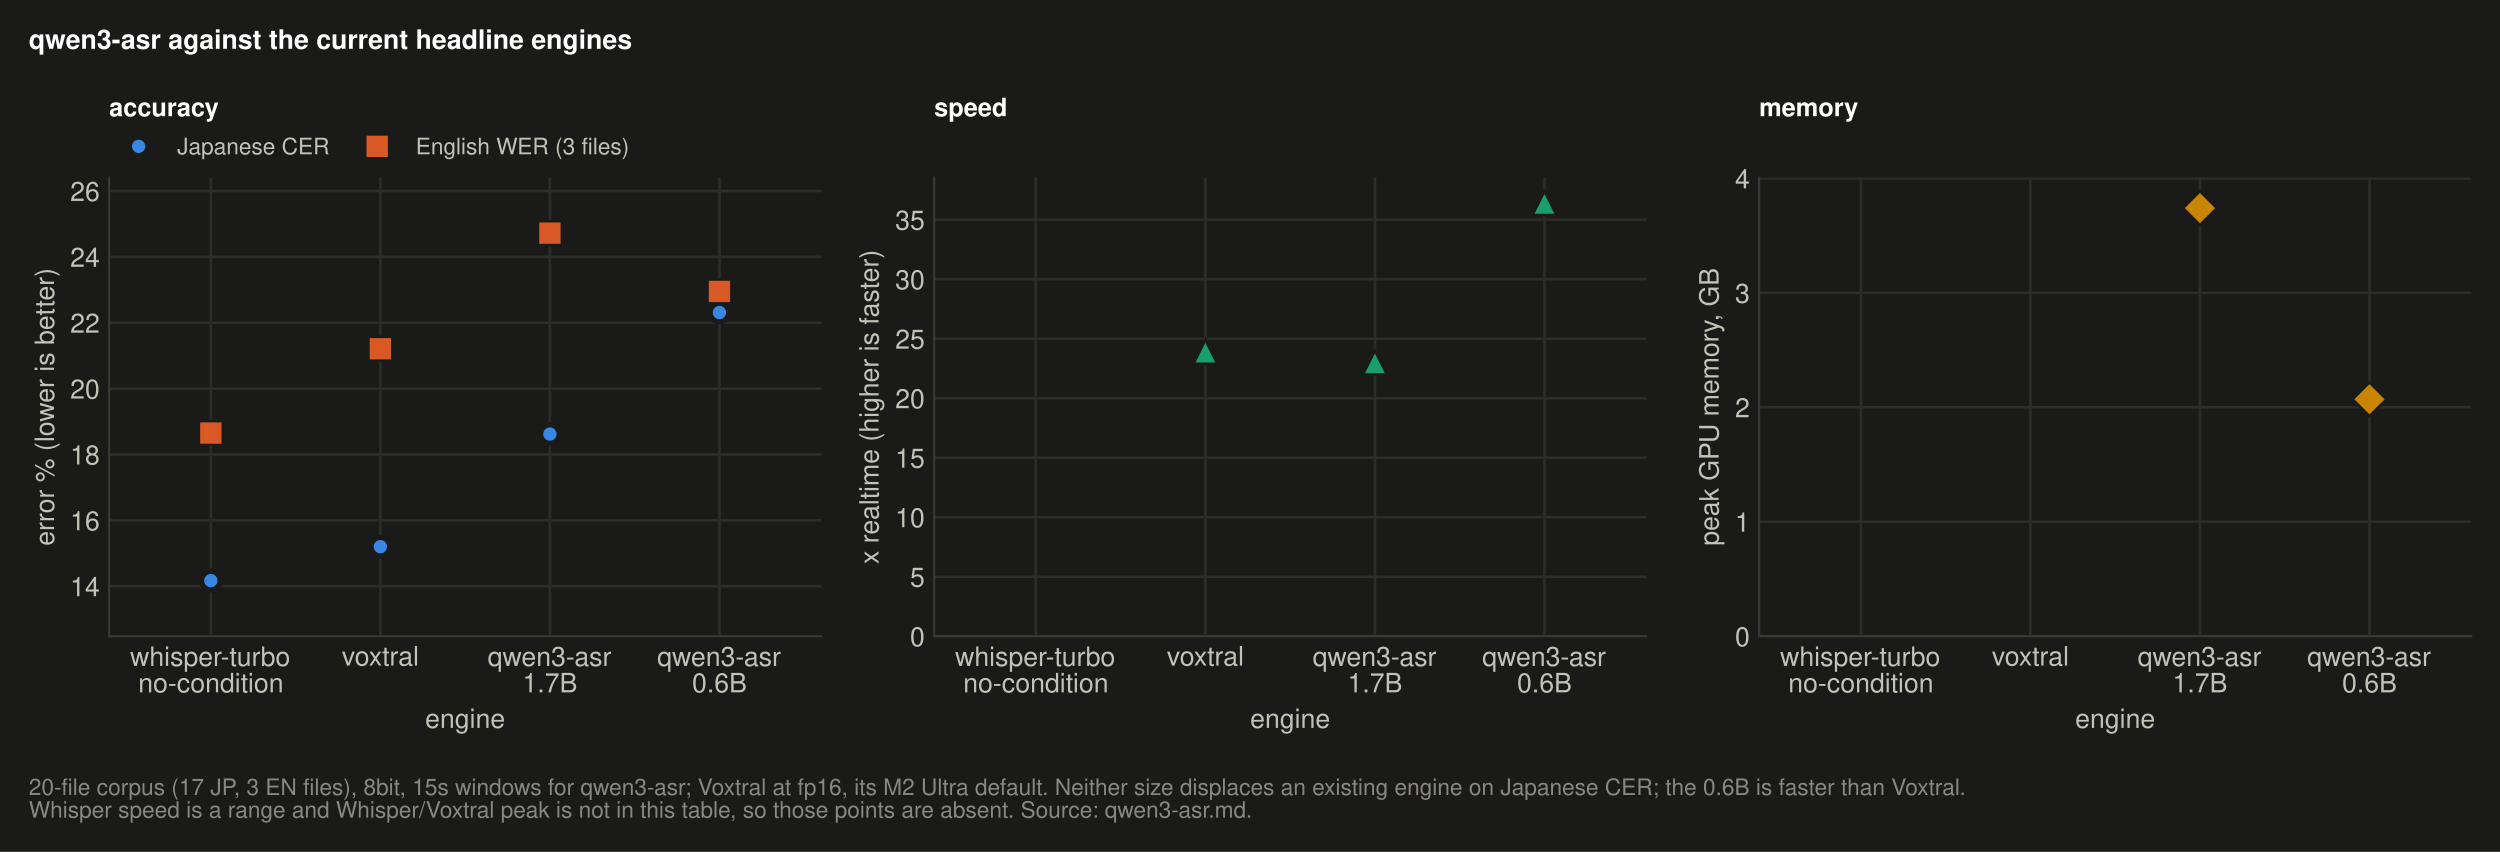
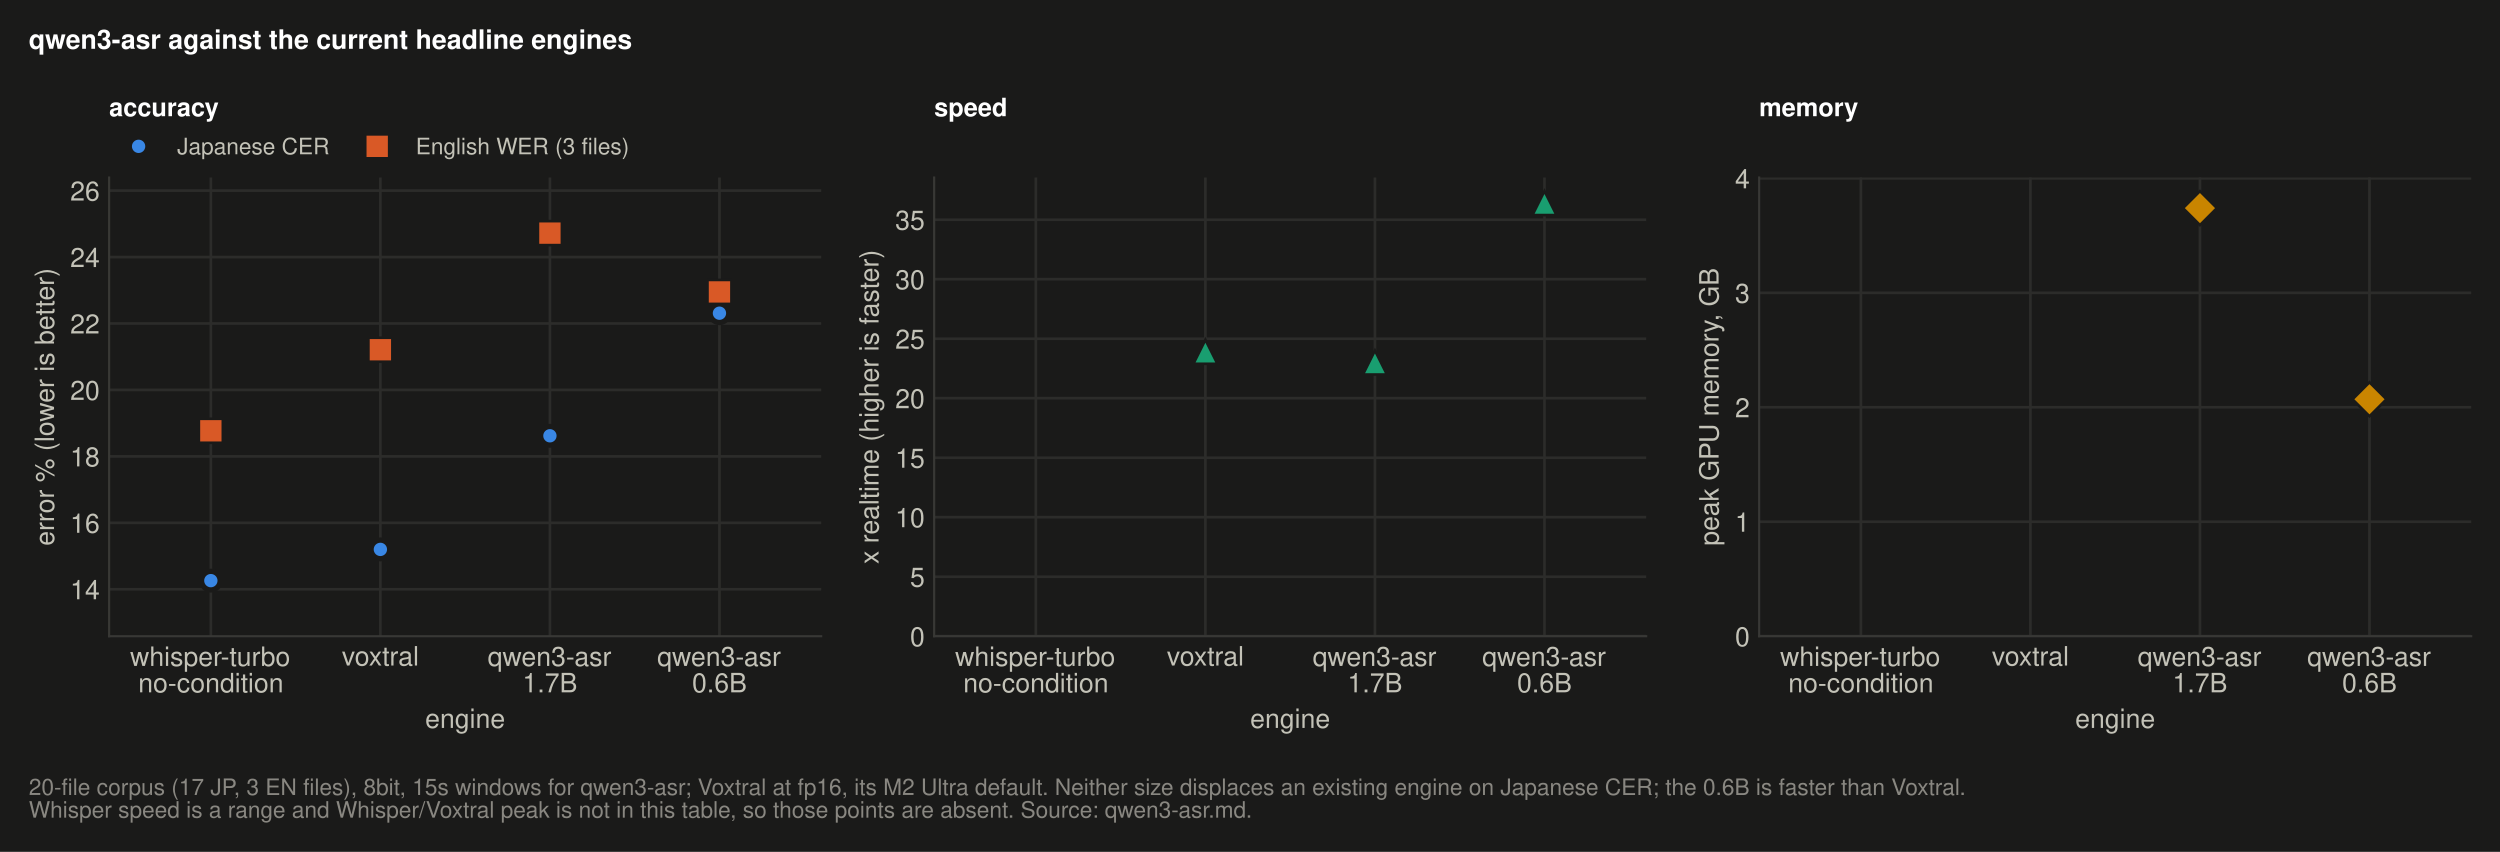
<svg xmlns="http://www.w3.org/2000/svg" xmlns:xlink="http://www.w3.org/1999/xlink" width="937.44pt" height="319.418pt" viewBox="0 0 937.44 319.418" version="1.1">
  <defs>
    <style type="text/css">*{stroke-linejoin: round; stroke-linecap: butt}</style>
  </defs>
  <g id="figure_1">
    <g id="patch_1">
      <path d="M 0 319.418  L 937.44 319.418  L 937.44 0  L 0 0  z " style="fill: #1a1a19" />
    </g>
    <g id="axes_1">
      <g id="patch_2">
        <path d="M 40.92 238.569  L 307.92 238.569  L 307.92 66.569  L 40.92 66.569  z " style="fill: #1a1a19" />
      </g>
      <g id="matplotlib.axis_1">
        <g id="xtick_1">
          <g id="line2d_1">
            <path d="M 79.063 238.569  L 79.063 66.569  " clip-path="url(#p41b90d201b)" style="fill: none; stroke: #2c2c2a; stroke-linecap: round" />
          </g>
          <g id="line2d_2" />
          <g id="text_1">
            <text style="font-size: 10px; font-family: 'Helvetica', 'Arial', 'DejaVu Sans'; fill: #c3c2b7" transform="translate(48.77458 249.718)">whisper-turbo</text>
            <text style="font-size: 10px; font-family: 'Helvetica', 'Arial', 'DejaVu Sans'; fill: #c3c2b7" transform="translate(51.82379 259.6002)">no-condition</text>
          </g>
        </g>
        <g id="xtick_2">
          <g id="line2d_3">
            <path d="M 142.634 238.569  L 142.634 66.569  " clip-path="url(#p41b90d201b)" style="fill: none; stroke: #2c2c2a; stroke-linecap: round" />
          </g>
          <g id="line2d_4" />
          <g id="text_2">
            <text style="font-size: 10px; font-family: 'Helvetica', 'Arial', 'DejaVu Sans'; text-anchor: middle; fill: #c3c2b7" x="142.634" y="249.569" transform="rotate(-0 142.6343 249.5691)">voxtral</text>
          </g>
        </g>
        <g id="xtick_3">
          <g id="line2d_5">
            <path d="M 206.206 238.569  L 206.206 66.569  " clip-path="url(#p41b90d201b)" style="fill: none; stroke: #2c2c2a; stroke-linecap: round" />
          </g>
          <g id="line2d_6" />
          <g id="text_3">
            <text style="font-size: 10px; font-family: 'Helvetica', 'Arial', 'DejaVu Sans'; fill: #c3c2b7" transform="translate(182.8627 249.718)">qwen3-asr</text>
            <text style="font-size: 10px; font-family: 'Helvetica', 'Arial', 'DejaVu Sans'; fill: #c3c2b7" transform="translate(195.9206 259.6002)">1.7B</text>
          </g>
        </g>
        <g id="xtick_4">
          <g id="line2d_7">
            <path d="M 269.777 238.569  L 269.777 66.569  " clip-path="url(#p41b90d201b)" style="fill: none; stroke: #2c2c2a; stroke-linecap: round" />
          </g>
          <g id="line2d_8" />
          <g id="text_4">
            <text style="font-size: 10px; font-family: 'Helvetica', 'Arial', 'DejaVu Sans'; fill: #c3c2b7" transform="translate(246.4342 249.718)">qwen3-asr</text>
            <text style="font-size: 10px; font-family: 'Helvetica', 'Arial', 'DejaVu Sans'; fill: #c3c2b7" transform="translate(259.492 259.6002)">0.6B</text>
          </g>
        </g>
        <g id="text_5">
          <text style="font-size: 10px; font-family: 'Helvetica', 'Arial', 'DejaVu Sans'; text-anchor: middle; fill: #c3c2b7" x="174.42" y="272.948" transform="rotate(-0 174.42 272.9484)">engine</text>
        </g>
      </g>
      <g id="matplotlib.axis_2">
        <g id="ytick_1">
          <g id="line2d_9">
-             <path d="M 40.92 219.82  L 307.92 219.82  " clip-path="url(#p41b90d201b)" style="fill: none; stroke: #2c2c2a; stroke-linecap: round" />
+             <path d="M 40.92 220.959  L 307.92 220.959  " clip-path="url(#p41b90d201b)" style="fill: none; stroke: #2c2c2a; stroke-linecap: round" />
          </g>
          <g id="line2d_10" />
          <g id="text_6">
-             <text style="font-size: 10px; font-family: 'Helvetica', 'Arial', 'DejaVu Sans'; text-anchor: end; fill: #c3c2b7" x="37.42" y="223.57" transform="rotate(-0 37.42 223.5703)">14</text>
+             <text style="font-size: 10px; font-family: 'Helvetica', 'Arial', 'DejaVu Sans'; text-anchor: end; fill: #c3c2b7" x="37.42" y="224.709" transform="rotate(-0 37.42 224.7095)">14</text>
          </g>
        </g>
        <g id="ytick_2">
          <g id="line2d_11">
-             <path d="M 40.92 195.118  L 307.92 195.118  " clip-path="url(#p41b90d201b)" style="fill: none; stroke: #2c2c2a; stroke-linecap: round" />
+             <path d="M 40.92 196.045  L 307.92 196.045  " clip-path="url(#p41b90d201b)" style="fill: none; stroke: #2c2c2a; stroke-linecap: round" />
          </g>
          <g id="line2d_12" />
          <g id="text_7">
-             <text style="font-size: 10px; font-family: 'Helvetica', 'Arial', 'DejaVu Sans'; text-anchor: end; fill: #c3c2b7" x="37.42" y="198.868" transform="rotate(-0 37.42 198.8682)">16</text>
+             <text style="font-size: 10px; font-family: 'Helvetica', 'Arial', 'DejaVu Sans'; text-anchor: end; fill: #c3c2b7" x="37.42" y="199.795" transform="rotate(-0 37.42 199.7949)">16</text>
          </g>
        </g>
        <g id="ytick_3">
          <g id="line2d_13">
-             <path d="M 40.92 170.416  L 307.92 170.416  " clip-path="url(#p41b90d201b)" style="fill: none; stroke: #2c2c2a; stroke-linecap: round" />
+             <path d="M 40.92 171.13  L 307.92 171.13  " clip-path="url(#p41b90d201b)" style="fill: none; stroke: #2c2c2a; stroke-linecap: round" />
          </g>
          <g id="line2d_14" />
          <g id="text_8">
-             <text style="font-size: 10px; font-family: 'Helvetica', 'Arial', 'DejaVu Sans'; text-anchor: end; fill: #c3c2b7" x="37.42" y="174.166" transform="rotate(-0 37.42 174.1662)">18</text>
+             <text style="font-size: 10px; font-family: 'Helvetica', 'Arial', 'DejaVu Sans'; text-anchor: end; fill: #c3c2b7" x="37.42" y="174.88" transform="rotate(-0 37.42 174.8804)">18</text>
          </g>
        </g>
        <g id="ytick_4">
          <g id="line2d_15">
-             <path d="M 40.92 145.714  L 307.92 145.714  " clip-path="url(#p41b90d201b)" style="fill: none; stroke: #2c2c2a; stroke-linecap: round" />
+             <path d="M 40.92 146.216  L 307.92 146.216  " clip-path="url(#p41b90d201b)" style="fill: none; stroke: #2c2c2a; stroke-linecap: round" />
          </g>
          <g id="line2d_16" />
          <g id="text_9">
-             <text style="font-size: 10px; font-family: 'Helvetica', 'Arial', 'DejaVu Sans'; text-anchor: end; fill: #c3c2b7" x="37.42" y="149.464" transform="rotate(-0 37.42 149.4642)">20</text>
+             <text style="font-size: 10px; font-family: 'Helvetica', 'Arial', 'DejaVu Sans'; text-anchor: end; fill: #c3c2b7" x="37.42" y="149.966" transform="rotate(-0 37.42 149.9658)">20</text>
          </g>
        </g>
        <g id="ytick_5">
          <g id="line2d_17">
-             <path d="M 40.92 121.012  L 307.92 121.012  " clip-path="url(#p41b90d201b)" style="fill: none; stroke: #2c2c2a; stroke-linecap: round" />
+             <path d="M 40.92 121.301  L 307.92 121.301  " clip-path="url(#p41b90d201b)" style="fill: none; stroke: #2c2c2a; stroke-linecap: round" />
          </g>
          <g id="line2d_18" />
          <g id="text_10">
-             <text style="font-size: 10px; font-family: 'Helvetica', 'Arial', 'DejaVu Sans'; text-anchor: end; fill: #c3c2b7" x="37.42" y="124.762" transform="rotate(-0 37.42 124.7622)">22</text>
+             <text style="font-size: 10px; font-family: 'Helvetica', 'Arial', 'DejaVu Sans'; text-anchor: end; fill: #c3c2b7" x="37.42" y="125.051" transform="rotate(-0 37.42 125.0513)">22</text>
          </g>
        </g>
        <g id="ytick_6">
          <g id="line2d_19">
-             <path d="M 40.92 96.31  L 307.92 96.31  " clip-path="url(#p41b90d201b)" style="fill: none; stroke: #2c2c2a; stroke-linecap: round" />
+             <path d="M 40.92 96.387  L 307.92 96.387  " clip-path="url(#p41b90d201b)" style="fill: none; stroke: #2c2c2a; stroke-linecap: round" />
          </g>
          <g id="line2d_20" />
          <g id="text_11">
-             <text style="font-size: 10px; font-family: 'Helvetica', 'Arial', 'DejaVu Sans'; text-anchor: end; fill: #c3c2b7" x="37.42" y="100.06" transform="rotate(-0 37.42 100.0602)">24</text>
+             <text style="font-size: 10px; font-family: 'Helvetica', 'Arial', 'DejaVu Sans'; text-anchor: end; fill: #c3c2b7" x="37.42" y="100.137" transform="rotate(-0 37.42 100.1367)">24</text>
          </g>
        </g>
        <g id="ytick_7">
          <g id="line2d_21">
-             <path d="M 40.92 71.608  L 307.92 71.608  " clip-path="url(#p41b90d201b)" style="fill: none; stroke: #2c2c2a; stroke-linecap: round" />
+             <path d="M 40.92 71.472  L 307.92 71.472  " clip-path="url(#p41b90d201b)" style="fill: none; stroke: #2c2c2a; stroke-linecap: round" />
          </g>
          <g id="line2d_22" />
          <g id="text_12">
-             <text style="font-size: 10px; font-family: 'Helvetica', 'Arial', 'DejaVu Sans'; text-anchor: end; fill: #c3c2b7" x="37.42" y="75.358" transform="rotate(-0 37.42 75.35821)">26</text>
+             <text style="font-size: 10px; font-family: 'Helvetica', 'Arial', 'DejaVu Sans'; text-anchor: end; fill: #c3c2b7" x="37.42" y="75.222" transform="rotate(-0 37.42 75.22218)">26</text>
          </g>
        </g>
        <g id="text_13">
          <text style="font-size: 10px; font-family: 'Helvetica', 'Arial', 'DejaVu Sans'; text-anchor: middle; fill: #c3c2b7" x="20.258" y="152.569" transform="rotate(-90 20.2575 152.569)">error % (lower is better)</text>
        </g>
      </g>
      <g id="patch_3">
        <path d="M 40.92 238.569  L 40.92 66.569  " style="fill: none; stroke: #383835; stroke-width: 0.8; stroke-linejoin: miter; stroke-linecap: square" />
      </g>
      <g id="patch_4">
        <path d="M 40.92 238.569  L 307.92 238.569  " style="fill: none; stroke: #383835; stroke-width: 0.8; stroke-linejoin: miter; stroke-linecap: square" />
      </g>
      <g id="line2d_23">
        <defs>
          <path id="m3d7b4c0e3e" d="M 0 3.5  C 0.928 3.5 1.819 3.131 2.475 2.475  C 3.131 1.819 3.5 0.928 3.5 0  C 3.5 -0.928 3.131 -1.819 2.475 -2.475  C 1.819 -3.131 0.928 -3.5 0 -3.5  C -0.928 -3.5 -1.819 -3.131 -2.475 -2.475  C -3.131 -1.819 -3.5 -0.928 -3.5 0  C -3.5 0.928 -3.131 1.819 -2.475 2.475  C -1.819 3.131 -0.928 3.5 0 3.5  z " style="stroke: #1a1a19; stroke-width: 2" />
        </defs>
        <g clip-path="url(#p41b90d201b)">
          <use xlink:href="#m3d7b4c0e3e" x="79.063" y="217.721" style="fill: #3987e5; stroke: #1a1a19; stroke-width: 2" />
-           <use xlink:href="#m3d7b4c0e3e" x="142.634" y="204.999" style="fill: #3987e5; stroke: #1a1a19; stroke-width: 2" />
-           <use xlink:href="#m3d7b4c0e3e" x="206.206" y="162.759" style="fill: #3987e5; stroke: #1a1a19; stroke-width: 2" />
-           <use xlink:href="#m3d7b4c0e3e" x="269.777" y="117.183" style="fill: #3987e5; stroke: #1a1a19; stroke-width: 2" />
+           <use xlink:href="#m3d7b4c0e3e" x="142.634" y="206.011" style="fill: #3987e5; stroke: #1a1a19; stroke-width: 2" />
+           <use xlink:href="#m3d7b4c0e3e" x="206.206" y="163.407" style="fill: #3987e5; stroke: #1a1a19; stroke-width: 2" />
+           <use xlink:href="#m3d7b4c0e3e" x="269.777" y="117.44" style="fill: #3987e5; stroke: #1a1a19; stroke-width: 2" />
        </g>
      </g>
      <g id="line2d_24">
        <defs>
          <path id="m81e0faa51b" d="M -4.5 4.5  L 4.5 4.5  L 4.5 -4.5  L -4.5 -4.5  z " style="stroke: #1a1a19; stroke-linejoin: miter" />
        </defs>
        <g clip-path="url(#p41b90d201b)">
-           <use xlink:href="#m81e0faa51b" x="79.063" y="162.388" style="fill: #d95926; stroke: #1a1a19; stroke-linejoin: miter" />
-           <use xlink:href="#m81e0faa51b" x="142.634" y="130.77" style="fill: #d95926; stroke: #1a1a19; stroke-linejoin: miter" />
+           <use xlink:href="#m81e0faa51b" x="79.063" y="161.538" style="fill: #d95926; stroke: #1a1a19; stroke-linejoin: miter" />
+           <use xlink:href="#m81e0faa51b" x="142.634" y="131.143" style="fill: #d95926; stroke: #1a1a19; stroke-linejoin: miter" />
          <use xlink:href="#m81e0faa51b" x="206.206" y="87.417" style="fill: #d95926; stroke: #1a1a19; stroke-linejoin: miter" />
-           <use xlink:href="#m81e0faa51b" x="269.777" y="109.279" style="fill: #d95926; stroke: #1a1a19; stroke-linejoin: miter" />
+           <use xlink:href="#m81e0faa51b" x="269.777" y="109.467" style="fill: #d95926; stroke: #1a1a19; stroke-linejoin: miter" />
        </g>
      </g>
      <g id="text_14">
        <text style="font-weight: 700; font-size: 9.5px; font-family: 'Helvetica', 'Arial', 'DejaVu Sans'; text-anchor: start; fill: #ffffff" x="40.92" y="43.569" transform="rotate(-0 40.92 43.569)">accuracy</text>
      </g>
      <g id="legend_1">
        <g id="line2d_25">
          <g>
            <use xlink:href="#m3d7b4c0e3e" x="51.97" y="54.873" style="fill: #3987e5; stroke: #1a1a19; stroke-width: 2" />
          </g>
        </g>
        <g id="text_15">
          <text style="font-size: 8.5px; font-family: 'Helvetica', 'Arial', 'DejaVu Sans'; text-anchor: start; fill: #c3c2b7" x="66.42" y="57.848" transform="rotate(-0 66.42 57.84837)">Japanese CER</text>
        </g>
        <g id="line2d_26">
          <g>
            <use xlink:href="#m81e0faa51b" x="141.439" y="54.873" style="fill: #d95926; stroke: #1a1a19; stroke-linejoin: miter" />
          </g>
        </g>
        <g id="text_16">
          <text style="font-size: 8.5px; font-family: 'Helvetica', 'Arial', 'DejaVu Sans'; text-anchor: start; fill: #c3c2b7" x="155.889" y="57.848" transform="rotate(-0 155.8891 57.84837)">English WER (3 files)</text>
        </g>
      </g>
    </g>
    <g id="axes_2">
      <g id="patch_5">
        <path d="M 350.28 238.569  L 617.28 238.569  L 617.28 66.569  L 350.28 66.569  z " style="fill: #1a1a19" />
      </g>
      <g id="matplotlib.axis_3">
        <g id="xtick_5">
          <g id="line2d_27">
            <path d="M 388.423 238.569  L 388.423 66.569  " clip-path="url(#p05839b32f9)" style="fill: none; stroke: #2c2c2a; stroke-linecap: round" />
          </g>
          <g id="line2d_28" />
          <g id="text_17">
            <text style="font-size: 10px; font-family: 'Helvetica', 'Arial', 'DejaVu Sans'; fill: #c3c2b7" transform="translate(358.1346 249.718)">whisper-turbo</text>
            <text style="font-size: 10px; font-family: 'Helvetica', 'Arial', 'DejaVu Sans'; fill: #c3c2b7" transform="translate(361.1838 259.6002)">no-condition</text>
          </g>
        </g>
        <g id="xtick_6">
          <g id="line2d_29">
            <path d="M 451.994 238.569  L 451.994 66.569  " clip-path="url(#p05839b32f9)" style="fill: none; stroke: #2c2c2a; stroke-linecap: round" />
          </g>
          <g id="line2d_30" />
          <g id="text_18">
            <text style="font-size: 10px; font-family: 'Helvetica', 'Arial', 'DejaVu Sans'; text-anchor: middle; fill: #c3c2b7" x="451.994" y="249.569" transform="rotate(-0 451.9943 249.5691)">voxtral</text>
          </g>
        </g>
        <g id="xtick_7">
          <g id="line2d_31">
            <path d="M 515.566 238.569  L 515.566 66.569  " clip-path="url(#p05839b32f9)" style="fill: none; stroke: #2c2c2a; stroke-linecap: round" />
          </g>
          <g id="line2d_32" />
          <g id="text_19">
            <text style="font-size: 10px; font-family: 'Helvetica', 'Arial', 'DejaVu Sans'; fill: #c3c2b7" transform="translate(492.2227 249.718)">qwen3-asr</text>
            <text style="font-size: 10px; font-family: 'Helvetica', 'Arial', 'DejaVu Sans'; fill: #c3c2b7" transform="translate(505.2806 259.6002)">1.7B</text>
          </g>
        </g>
        <g id="xtick_8">
          <g id="line2d_33">
            <path d="M 579.137 238.569  L 579.137 66.569  " clip-path="url(#p05839b32f9)" style="fill: none; stroke: #2c2c2a; stroke-linecap: round" />
          </g>
          <g id="line2d_34" />
          <g id="text_20">
            <text style="font-size: 10px; font-family: 'Helvetica', 'Arial', 'DejaVu Sans'; fill: #c3c2b7" transform="translate(555.7942 249.718)">qwen3-asr</text>
            <text style="font-size: 10px; font-family: 'Helvetica', 'Arial', 'DejaVu Sans'; fill: #c3c2b7" transform="translate(568.852 259.6002)">0.6B</text>
          </g>
        </g>
        <g id="text_21">
          <text style="font-size: 10px; font-family: 'Helvetica', 'Arial', 'DejaVu Sans'; text-anchor: middle; fill: #c3c2b7" x="483.78" y="272.948" transform="rotate(-0 483.78 272.9484)">engine</text>
        </g>
      </g>
      <g id="matplotlib.axis_4">
        <g id="ytick_8">
          <g id="line2d_35">
            <path d="M 350.28 238.569  L 617.28 238.569  " clip-path="url(#p05839b32f9)" style="fill: none; stroke: #2c2c2a; stroke-linecap: round" />
          </g>
          <g id="line2d_36" />
          <g id="text_22">
            <text style="font-size: 10px; font-family: 'Helvetica', 'Arial', 'DejaVu Sans'; text-anchor: end; fill: #c3c2b7" x="346.78" y="242.319" transform="rotate(-0 346.78 242.3191)">0</text>
          </g>
        </g>
        <g id="ytick_9">
          <g id="line2d_37">
            <path d="M 350.28 216.257  L 617.28 216.257  " clip-path="url(#p05839b32f9)" style="fill: none; stroke: #2c2c2a; stroke-linecap: round" />
          </g>
          <g id="line2d_38" />
          <g id="text_23">
            <text style="font-size: 10px; font-family: 'Helvetica', 'Arial', 'DejaVu Sans'; text-anchor: end; fill: #c3c2b7" x="346.78" y="220.007" transform="rotate(-0 346.78 220.0069)">5</text>
          </g>
        </g>
        <g id="ytick_10">
          <g id="line2d_39">
            <path d="M 350.28 193.945  L 617.28 193.945  " clip-path="url(#p05839b32f9)" style="fill: none; stroke: #2c2c2a; stroke-linecap: round" />
          </g>
          <g id="line2d_40" />
          <g id="text_24">
            <text style="font-size: 10px; font-family: 'Helvetica', 'Arial', 'DejaVu Sans'; text-anchor: end; fill: #c3c2b7" x="346.78" y="197.695" transform="rotate(-0 346.78 197.6947)">10</text>
          </g>
        </g>
        <g id="ytick_11">
          <g id="line2d_41">
            <path d="M 350.28 171.633  L 617.28 171.633  " clip-path="url(#p05839b32f9)" style="fill: none; stroke: #2c2c2a; stroke-linecap: round" />
          </g>
          <g id="line2d_42" />
          <g id="text_25">
            <text style="font-size: 10px; font-family: 'Helvetica', 'Arial', 'DejaVu Sans'; text-anchor: end; fill: #c3c2b7" x="346.78" y="175.383" transform="rotate(-0 346.78 175.3826)">15</text>
          </g>
        </g>
        <g id="ytick_12">
          <g id="line2d_43">
            <path d="M 350.28 149.32  L 617.28 149.32  " clip-path="url(#p05839b32f9)" style="fill: none; stroke: #2c2c2a; stroke-linecap: round" />
          </g>
          <g id="line2d_44" />
          <g id="text_26">
            <text style="font-size: 10px; font-family: 'Helvetica', 'Arial', 'DejaVu Sans'; text-anchor: end; fill: #c3c2b7" x="346.78" y="153.07" transform="rotate(-0 346.78 153.0704)">20</text>
          </g>
        </g>
        <g id="ytick_13">
          <g id="line2d_45">
            <path d="M 350.28 127.008  L 617.28 127.008  " clip-path="url(#p05839b32f9)" style="fill: none; stroke: #2c2c2a; stroke-linecap: round" />
          </g>
          <g id="line2d_46" />
          <g id="text_27">
            <text style="font-size: 10px; font-family: 'Helvetica', 'Arial', 'DejaVu Sans'; text-anchor: end; fill: #c3c2b7" x="346.78" y="130.758" transform="rotate(-0 346.78 130.7582)">25</text>
          </g>
        </g>
        <g id="ytick_14">
          <g id="line2d_47">
            <path d="M 350.28 104.696  L 617.28 104.696  " clip-path="url(#p05839b32f9)" style="fill: none; stroke: #2c2c2a; stroke-linecap: round" />
          </g>
          <g id="line2d_48" />
          <g id="text_28">
            <text style="font-size: 10px; font-family: 'Helvetica', 'Arial', 'DejaVu Sans'; text-anchor: end; fill: #c3c2b7" x="346.78" y="108.446" transform="rotate(-0 346.78 108.446)">30</text>
          </g>
        </g>
        <g id="ytick_15">
          <g id="line2d_49">
            <path d="M 350.28 82.384  L 617.28 82.384  " clip-path="url(#p05839b32f9)" style="fill: none; stroke: #2c2c2a; stroke-linecap: round" />
          </g>
          <g id="line2d_50" />
          <g id="text_29">
            <text style="font-size: 10px; font-family: 'Helvetica', 'Arial', 'DejaVu Sans'; text-anchor: end; fill: #c3c2b7" x="346.78" y="86.134" transform="rotate(-0 346.78 86.13387)">35</text>
          </g>
        </g>
        <g id="text_30">
          <text style="font-size: 10px; font-family: 'Helvetica', 'Arial', 'DejaVu Sans'; text-anchor: middle; fill: #c3c2b7" x="329.446" y="152.569" transform="rotate(-90 329.4456 152.569)">x realtime (higher is faster)</text>
        </g>
      </g>
      <g id="patch_6">
        <path d="M 350.28 238.569  L 350.28 66.569  " style="fill: none; stroke: #383835; stroke-width: 0.8; stroke-linejoin: miter; stroke-linecap: square" />
      </g>
      <g id="patch_7">
        <path d="M 350.28 238.569  L 617.28 238.569  " style="fill: none; stroke: #383835; stroke-width: 0.8; stroke-linejoin: miter; stroke-linecap: square" />
      </g>
      <g id="line2d_51">
        <defs>
          <path id="m14c831bd54" d="M 0 -4.5  L -4.5 4.5  L 4.5 4.5  z " style="stroke: #1a1a19; stroke-linejoin: miter" />
        </defs>
        <g clip-path="url(#p05839b32f9)">
          <use xlink:href="#m14c831bd54" x="451.994" y="131.917" style="fill: #199e70; stroke: #1a1a19; stroke-linejoin: miter" />
          <use xlink:href="#m14c831bd54" x="515.566" y="135.933" style="fill: #199e70; stroke: #1a1a19; stroke-linejoin: miter" />
          <use xlink:href="#m14c831bd54" x="579.137" y="76.136" style="fill: #199e70; stroke: #1a1a19; stroke-linejoin: miter" />
        </g>
      </g>
      <g id="text_31">
        <text style="font-weight: 700; font-size: 9.5px; font-family: 'Helvetica', 'Arial', 'DejaVu Sans'; text-anchor: start; fill: #ffffff" x="350.28" y="43.569" transform="rotate(-0 350.28 43.569)">speed</text>
      </g>
    </g>
    <g id="axes_3">
      <g id="patch_8">
        <path d="M 659.64 238.569  L 926.64 238.569  L 926.64 66.569  L 659.64 66.569  z " style="fill: #1a1a19" />
      </g>
      <g id="matplotlib.axis_5">
        <g id="xtick_9">
          <g id="line2d_52">
            <path d="M 697.783 238.569  L 697.783 66.569  " clip-path="url(#p542490f00c)" style="fill: none; stroke: #2c2c2a; stroke-linecap: round" />
          </g>
          <g id="line2d_53" />
          <g id="text_32">
            <text style="font-size: 10px; font-family: 'Helvetica', 'Arial', 'DejaVu Sans'; fill: #c3c2b7" transform="translate(667.4946 249.718)">whisper-turbo</text>
            <text style="font-size: 10px; font-family: 'Helvetica', 'Arial', 'DejaVu Sans'; fill: #c3c2b7" transform="translate(670.5438 259.6002)">no-condition</text>
          </g>
        </g>
        <g id="xtick_10">
          <g id="line2d_54">
            <path d="M 761.354 238.569  L 761.354 66.569  " clip-path="url(#p542490f00c)" style="fill: none; stroke: #2c2c2a; stroke-linecap: round" />
          </g>
          <g id="line2d_55" />
          <g id="text_33">
            <text style="font-size: 10px; font-family: 'Helvetica', 'Arial', 'DejaVu Sans'; text-anchor: middle; fill: #c3c2b7" x="761.354" y="249.569" transform="rotate(-0 761.3543 249.5691)">voxtral</text>
          </g>
        </g>
        <g id="xtick_11">
          <g id="line2d_56">
            <path d="M 824.926 238.569  L 824.926 66.569  " clip-path="url(#p542490f00c)" style="fill: none; stroke: #2c2c2a; stroke-linecap: round" />
          </g>
          <g id="line2d_57" />
          <g id="text_34">
            <text style="font-size: 10px; font-family: 'Helvetica', 'Arial', 'DejaVu Sans'; fill: #c3c2b7" transform="translate(801.5827 249.718)">qwen3-asr</text>
            <text style="font-size: 10px; font-family: 'Helvetica', 'Arial', 'DejaVu Sans'; fill: #c3c2b7" transform="translate(814.6406 259.6002)">1.7B</text>
          </g>
        </g>
        <g id="xtick_12">
          <g id="line2d_58">
            <path d="M 888.497 238.569  L 888.497 66.569  " clip-path="url(#p542490f00c)" style="fill: none; stroke: #2c2c2a; stroke-linecap: round" />
          </g>
          <g id="line2d_59" />
          <g id="text_35">
            <text style="font-size: 10px; font-family: 'Helvetica', 'Arial', 'DejaVu Sans'; fill: #c3c2b7" transform="translate(865.1542 249.718)">qwen3-asr</text>
            <text style="font-size: 10px; font-family: 'Helvetica', 'Arial', 'DejaVu Sans'; fill: #c3c2b7" transform="translate(878.212 259.6002)">0.6B</text>
          </g>
        </g>
        <g id="text_36">
          <text style="font-size: 10px; font-family: 'Helvetica', 'Arial', 'DejaVu Sans'; text-anchor: middle; fill: #c3c2b7" x="793.14" y="272.948" transform="rotate(-0 793.14 272.9484)">engine</text>
        </g>
      </g>
      <g id="matplotlib.axis_6">
        <g id="ytick_16">
          <g id="line2d_60">
            <path d="M 659.64 238.569  L 926.64 238.569  " clip-path="url(#p542490f00c)" style="fill: none; stroke: #2c2c2a; stroke-linecap: round" />
          </g>
          <g id="line2d_61" />
          <g id="text_37">
            <text style="font-size: 10px; font-family: 'Helvetica', 'Arial', 'DejaVu Sans'; text-anchor: end; fill: #c3c2b7" x="656.14" y="242.319" transform="rotate(-0 656.14 242.3191)">0</text>
          </g>
        </g>
        <g id="ytick_17">
          <g id="line2d_62">
            <path d="M 659.64 195.646  L 926.64 195.646  " clip-path="url(#p542490f00c)" style="fill: none; stroke: #2c2c2a; stroke-linecap: round" />
          </g>
          <g id="line2d_63" />
          <g id="text_38">
            <text style="font-size: 10px; font-family: 'Helvetica', 'Arial', 'DejaVu Sans'; text-anchor: end; fill: #c3c2b7" x="656.14" y="199.396" transform="rotate(-0 656.14 199.3963)">1</text>
          </g>
        </g>
        <g id="ytick_18">
          <g id="line2d_64">
            <path d="M 659.64 152.724  L 926.64 152.724  " clip-path="url(#p542490f00c)" style="fill: none; stroke: #2c2c2a; stroke-linecap: round" />
          </g>
          <g id="line2d_65" />
          <g id="text_39">
            <text style="font-size: 10px; font-family: 'Helvetica', 'Arial', 'DejaVu Sans'; text-anchor: end; fill: #c3c2b7" x="656.14" y="156.474" transform="rotate(-0 656.14 156.4736)">2</text>
          </g>
        </g>
        <g id="ytick_19">
          <g id="line2d_66">
            <path d="M 659.64 109.801  L 926.64 109.801  " clip-path="url(#p542490f00c)" style="fill: none; stroke: #2c2c2a; stroke-linecap: round" />
          </g>
          <g id="line2d_67" />
          <g id="text_40">
            <text style="font-size: 10px; font-family: 'Helvetica', 'Arial', 'DejaVu Sans'; text-anchor: end; fill: #c3c2b7" x="656.14" y="113.551" transform="rotate(-0 656.14 113.5508)">3</text>
          </g>
        </g>
        <g id="ytick_20">
          <g id="line2d_68">
            <path d="M 659.64 66.878  L 926.64 66.878  " clip-path="url(#p542490f00c)" style="fill: none; stroke: #2c2c2a; stroke-linecap: round" />
          </g>
          <g id="line2d_69" />
          <g id="text_41">
            <text style="font-size: 10px; font-family: 'Helvetica', 'Arial', 'DejaVu Sans'; text-anchor: end; fill: #c3c2b7" x="656.14" y="70.628" transform="rotate(-0 656.14 70.62804)">4</text>
          </g>
        </g>
        <g id="text_42">
          <text style="font-size: 10px; font-family: 'Helvetica', 'Arial', 'DejaVu Sans'; text-anchor: middle; fill: #c3c2b7" x="644.435" y="152.569" transform="rotate(-90 644.4353 152.569)">peak GPU memory, GB</text>
        </g>
      </g>
      <g id="patch_9">
        <path d="M 659.64 238.569  L 659.64 66.569  " style="fill: none; stroke: #383835; stroke-width: 0.8; stroke-linejoin: miter; stroke-linecap: square" />
      </g>
      <g id="patch_10">
        <path d="M 659.64 238.569  L 926.64 238.569  " style="fill: none; stroke: #383835; stroke-width: 0.8; stroke-linejoin: miter; stroke-linecap: square" />
      </g>
      <g id="line2d_70">
        <defs>
          <path id="m4003d0889e" d="M -0 6.364  L 6.364 0  L 0 -6.364  L -6.364 -0  z " style="stroke: #1a1a19; stroke-linejoin: miter" />
        </defs>
        <g clip-path="url(#p542490f00c)">
          <use xlink:href="#m4003d0889e" x="824.926" y="78.038" style="fill: #c98500; stroke: #1a1a19; stroke-linejoin: miter" />
          <use xlink:href="#m4003d0889e" x="888.497" y="149.719" style="fill: #c98500; stroke: #1a1a19; stroke-linejoin: miter" />
        </g>
      </g>
      <g id="text_43">
        <text style="font-weight: 700; font-size: 9.5px; font-family: 'Helvetica', 'Arial', 'DejaVu Sans'; text-anchor: start; fill: #ffffff" x="659.64" y="43.569" transform="rotate(-0 659.64 43.569)">memory</text>
      </g>
    </g>
    <g id="text_44">
      <text style="font-weight: 700; font-size: 10px; font-family: 'Helvetica', 'Arial', 'DejaVu Sans'; text-anchor: start; fill: #ffffff" x="10.8" y="18.3" transform="rotate(-0 10.8 18.3)">qwen3-asr against the current headline engines</text>
    </g>
    <g id="text_45">
      <text style="font-size: 8.5px; font-family: 'Helvetica', 'Arial', 'DejaVu Sans'; fill: #898781" transform="translate(10.8 298.1016)">20-file corpus (17 JP, 3 EN files), 8bit, 15s windows for qwen3-asr; Voxtral at fp16, its M2 Ultra default. Neither size displaces an existing engine on Japanese CER; the 0.6B is faster than Voxtral.</text>
      <text style="font-size: 8.5px; font-family: 'Helvetica', 'Arial', 'DejaVu Sans'; fill: #898781" transform="translate(10.8 306.6104)">Whisper speed is a range and Whisper/Voxtral peak is not in this table, so those points are absent. Source: qwen3-asr.md.</text>
    </g>
  </g>
  <defs>
    <clipPath id="p41b90d201b">
      <rect x="40.92" y="66.569" width="267" height="172" />
    </clipPath>
    <clipPath id="p05839b32f9">
      <rect x="350.28" y="66.569" width="267" height="172" />
    </clipPath>
    <clipPath id="p542490f00c">
      <rect x="659.64" y="66.569" width="267" height="172" />
    </clipPath>
  </defs>
</svg>
